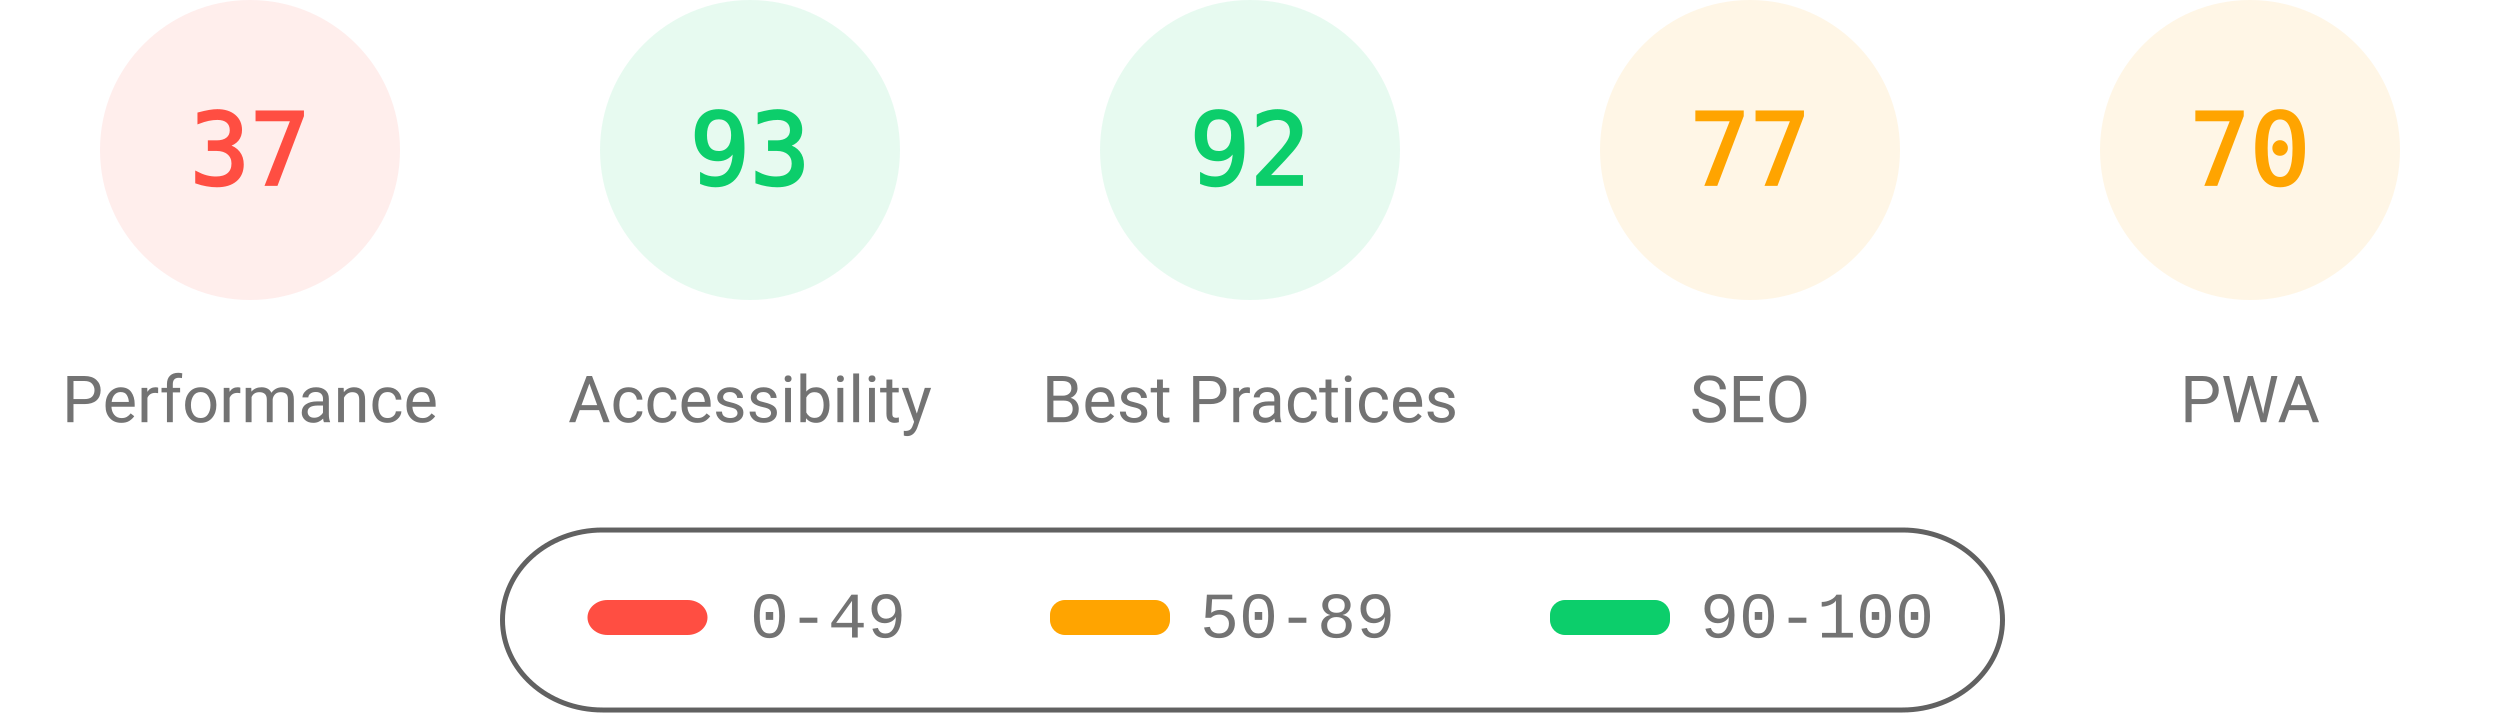
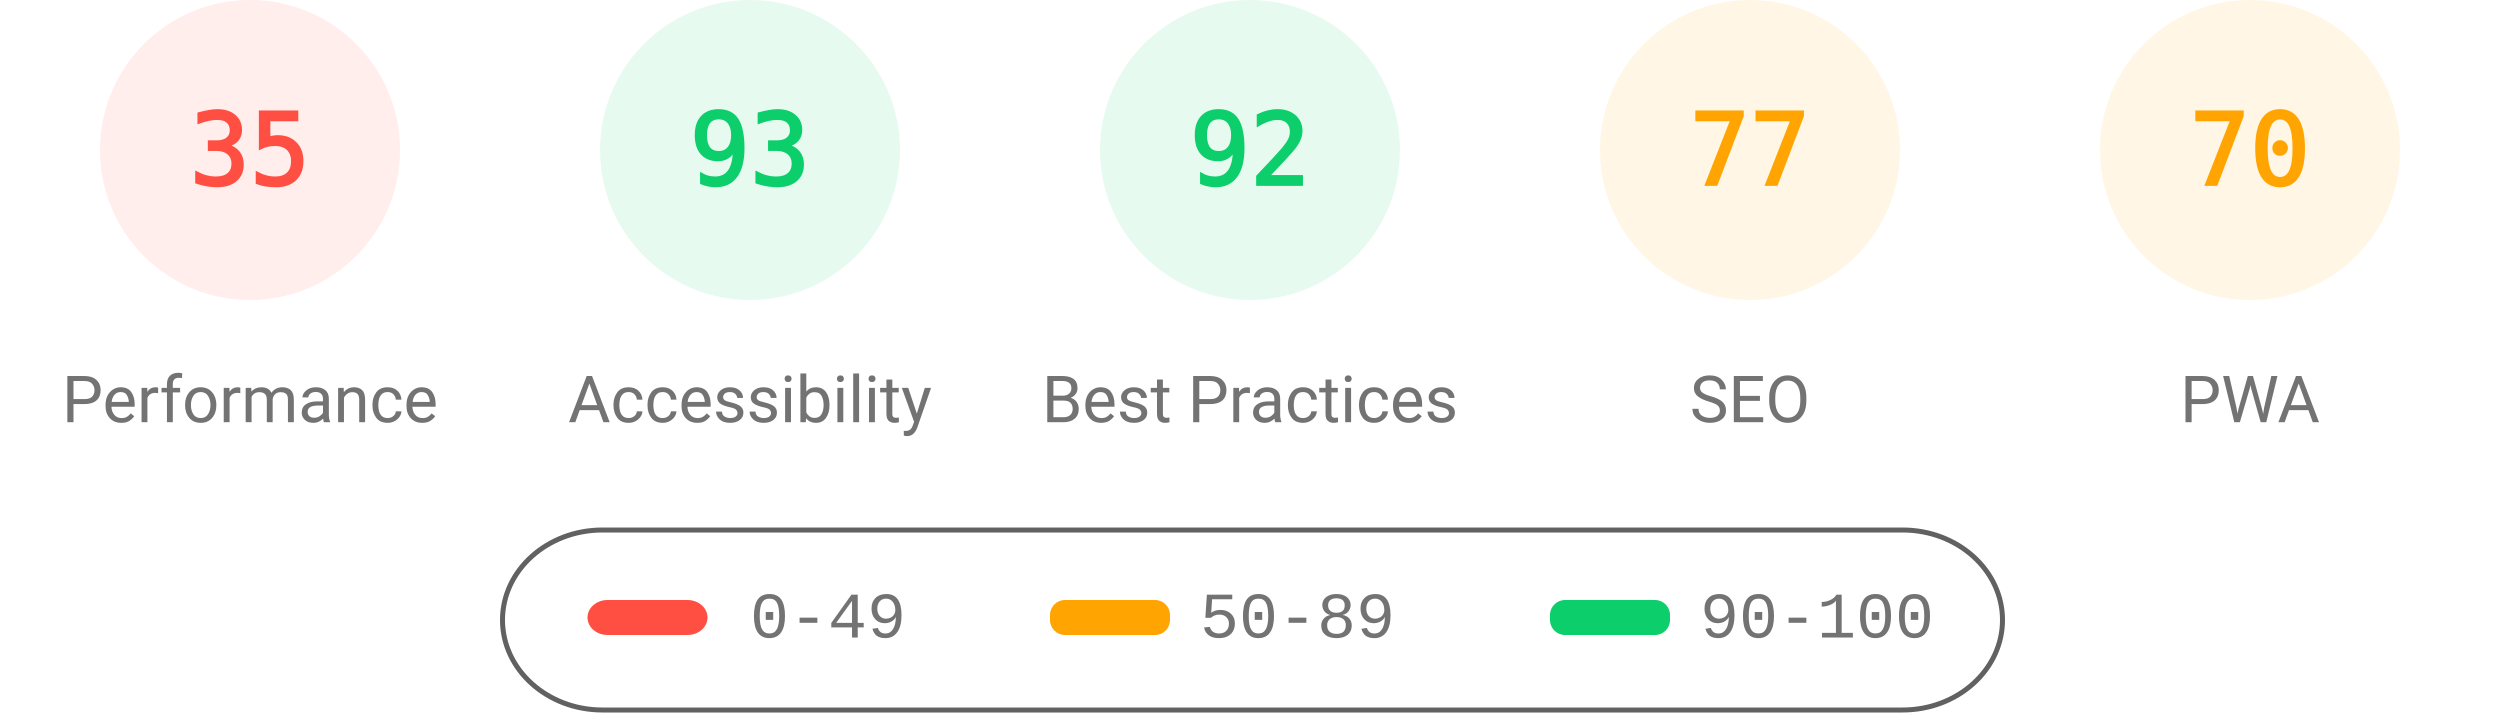
<svg xmlns="http://www.w3.org/2000/svg" fill="none" width="1000" height="285">
  <style>.gauge-base{opacity:.1}.gauge-arc{fill:none;animation-delay:250ms;stroke-linecap:round;transform:rotate(-90deg);transform-origin:100px 60px;animation:load-gauge 1s ease forwards}.guage-text{font-size:40px;font-family:monospace;text-align:center}.guage-red{color:#ff4e42;fill:#ff4e42;stroke:#ff4e42}.guage-orange{color:#ffa400;fill:#ffa400;stroke:#ffa400}.guage-green{color:#0cce6b;fill:#0cce6b;stroke:#0cce6b}.guage-undefined{color:#5c5c5c;fill:#5c5c5c;stroke:#5c5c5c}.guage-title{color:#737373;fill:#737373;stroke:none;font-size:26px;line-height:26px;font-family:Roboto,Halvetica,Arial,sans-serif}@keyframes load-gauge{from{stroke-dasharray:0 352.858}}</style>
  <svg class="guage-div guage-perf guage-red" viewBox="0 0 200 200" width="200" height="200">
    <circle class="gauge-base" r="56" cx="100" cy="60" stroke-width="8" />
-     <circle class="gauge-arc guage-arc-1" r="56" cx="100" cy="60" stroke-width="8" style="stroke-dasharray:130.187,351.858" />
-     <text class="guage-text" x="100" y="60" alignment-baseline="central" dominant-baseline="central" text-anchor="middle">37</text>
+     <circle class="gauge-arc guage-arc-1" r="56" cx="100" cy="60" stroke-width="8" style="stroke-dasharray:123.15,351.858" />
+     <text class="guage-text" x="100" y="60" alignment-baseline="central" dominant-baseline="central" text-anchor="middle">35</text>
    <text class="guage-title" x="100" y="160" alignment-baseline="central" dominant-baseline="central" text-anchor="middle">Performance</text>
  </svg>
  <svg class="guage-div guage-acc guage-green" viewBox="0 0 200 200" width="200" height="200" x="200">
    <circle class="gauge-base" r="56" cx="100" cy="60" stroke-width="8" />
    <circle class="gauge-arc guage-arc-2" r="56" cx="100" cy="60" stroke-width="8" style="stroke-dasharray:327.228,351.858" />
    <text class="guage-text" x="100" y="60" alignment-baseline="central" dominant-baseline="central" text-anchor="middle">93</text>
    <text class="guage-title" x="100" y="160" alignment-baseline="central" dominant-baseline="central" text-anchor="middle">Accessibility</text>
  </svg>
  <svg class="guage-div guage-best guage-green" viewBox="0 0 200 200" width="200" height="200" x="400">
    <circle class="gauge-base" r="56" cx="100" cy="60" stroke-width="8" />
    <circle class="gauge-arc guage-arc-3" r="56" cx="100" cy="60" stroke-width="8" style="stroke-dasharray:323.709,351.858" />
    <text class="guage-text" x="100" y="60" alignment-baseline="central" dominant-baseline="central" text-anchor="middle">92</text>
    <text class="guage-title" x="100" y="160" alignment-baseline="central" dominant-baseline="central" text-anchor="middle">Best Practices</text>
  </svg>
  <svg class="guage-div guage-seo guage-orange" viewBox="0 0 200 200" width="200" height="200" x="600">
    <circle class="gauge-base" r="56" cx="100" cy="60" stroke-width="8" />
    <circle class="gauge-arc guage-arc-4" r="56" cx="100" cy="60" stroke-width="8" style="stroke-dasharray:270.931,351.858" />
    <text class="guage-text" x="100" y="60" alignment-baseline="central" dominant-baseline="central" text-anchor="middle">77</text>
    <text class="guage-title" x="100" y="160" alignment-baseline="central" dominant-baseline="central" text-anchor="middle">SEO</text>
  </svg>
  <svg class="guage-div guage-pwa guage-orange" viewBox="0 0 200 200" width="200" height="200" x="800">
    <circle class="gauge-base" r="56" cx="100" cy="60" stroke-width="8" />
    <circle class="gauge-arc guage-arc-4" r="56" cx="100" cy="60" stroke-width="8" style="stroke-dasharray:246.301,351.858" />
    <text class="guage-text" x="100" y="60" alignment-baseline="central" dominant-baseline="central" text-anchor="middle">70</text>
    <text class="guage-title" x="100" y="160" alignment-baseline="central" dominant-baseline="central" text-anchor="middle">PWA</text>
  </svg>
  <svg width="604" height="76" x="200" y="210">
    <path fill="none" id="canvas_background" d="M-1-1h604v80H-1z" />
    <rect fill-opacity="0" stroke="#616161" stroke-width="2" rx="40" id="svg_2" height="72" width="600" y="2" x="1" fill="#000" />
    <rect stroke="#000" rx="8" id="svg_3" height="14" width="48" y="30" x="35" stroke-opacity="null" stroke-width="0" fill="#ff4e42" />
    <rect stroke="#000" rx="6" id="svg_4" height="14" width="48" y="30" x="220" stroke-opacity="null" stroke-width="0" fill="#ffa400" />
    <rect stroke="#000" rx="6" id="svg_5" height="14" width="48" y="30" x="420" stroke-opacity="null" stroke-width="0" fill="#0cce6b" />
    <text xml:space="preserve" text-anchor="start" font-family="'Courier New', Courier, monospace" font-size="26" id="svg_6" y="45" x="100" stroke-opacity="null" stroke-width="0" stroke="#000" fill="#737373">0-49</text>
    <text xml:space="preserve" text-anchor="start" font-family="'Courier New', Courier, monospace" font-size="26" id="svg_7" y="45" x="280" stroke-opacity="null" stroke-width="0" stroke="#000" fill="#737373">50-89</text>
    <text xml:space="preserve" text-anchor="start" font-family="'Courier New', Courier, monospace" font-size="26" id="svg_8" y="45" x="480" stroke-opacity="null" stroke-width="0" stroke="#000" fill="#737373">90-100</text>
  </svg>
</svg>
